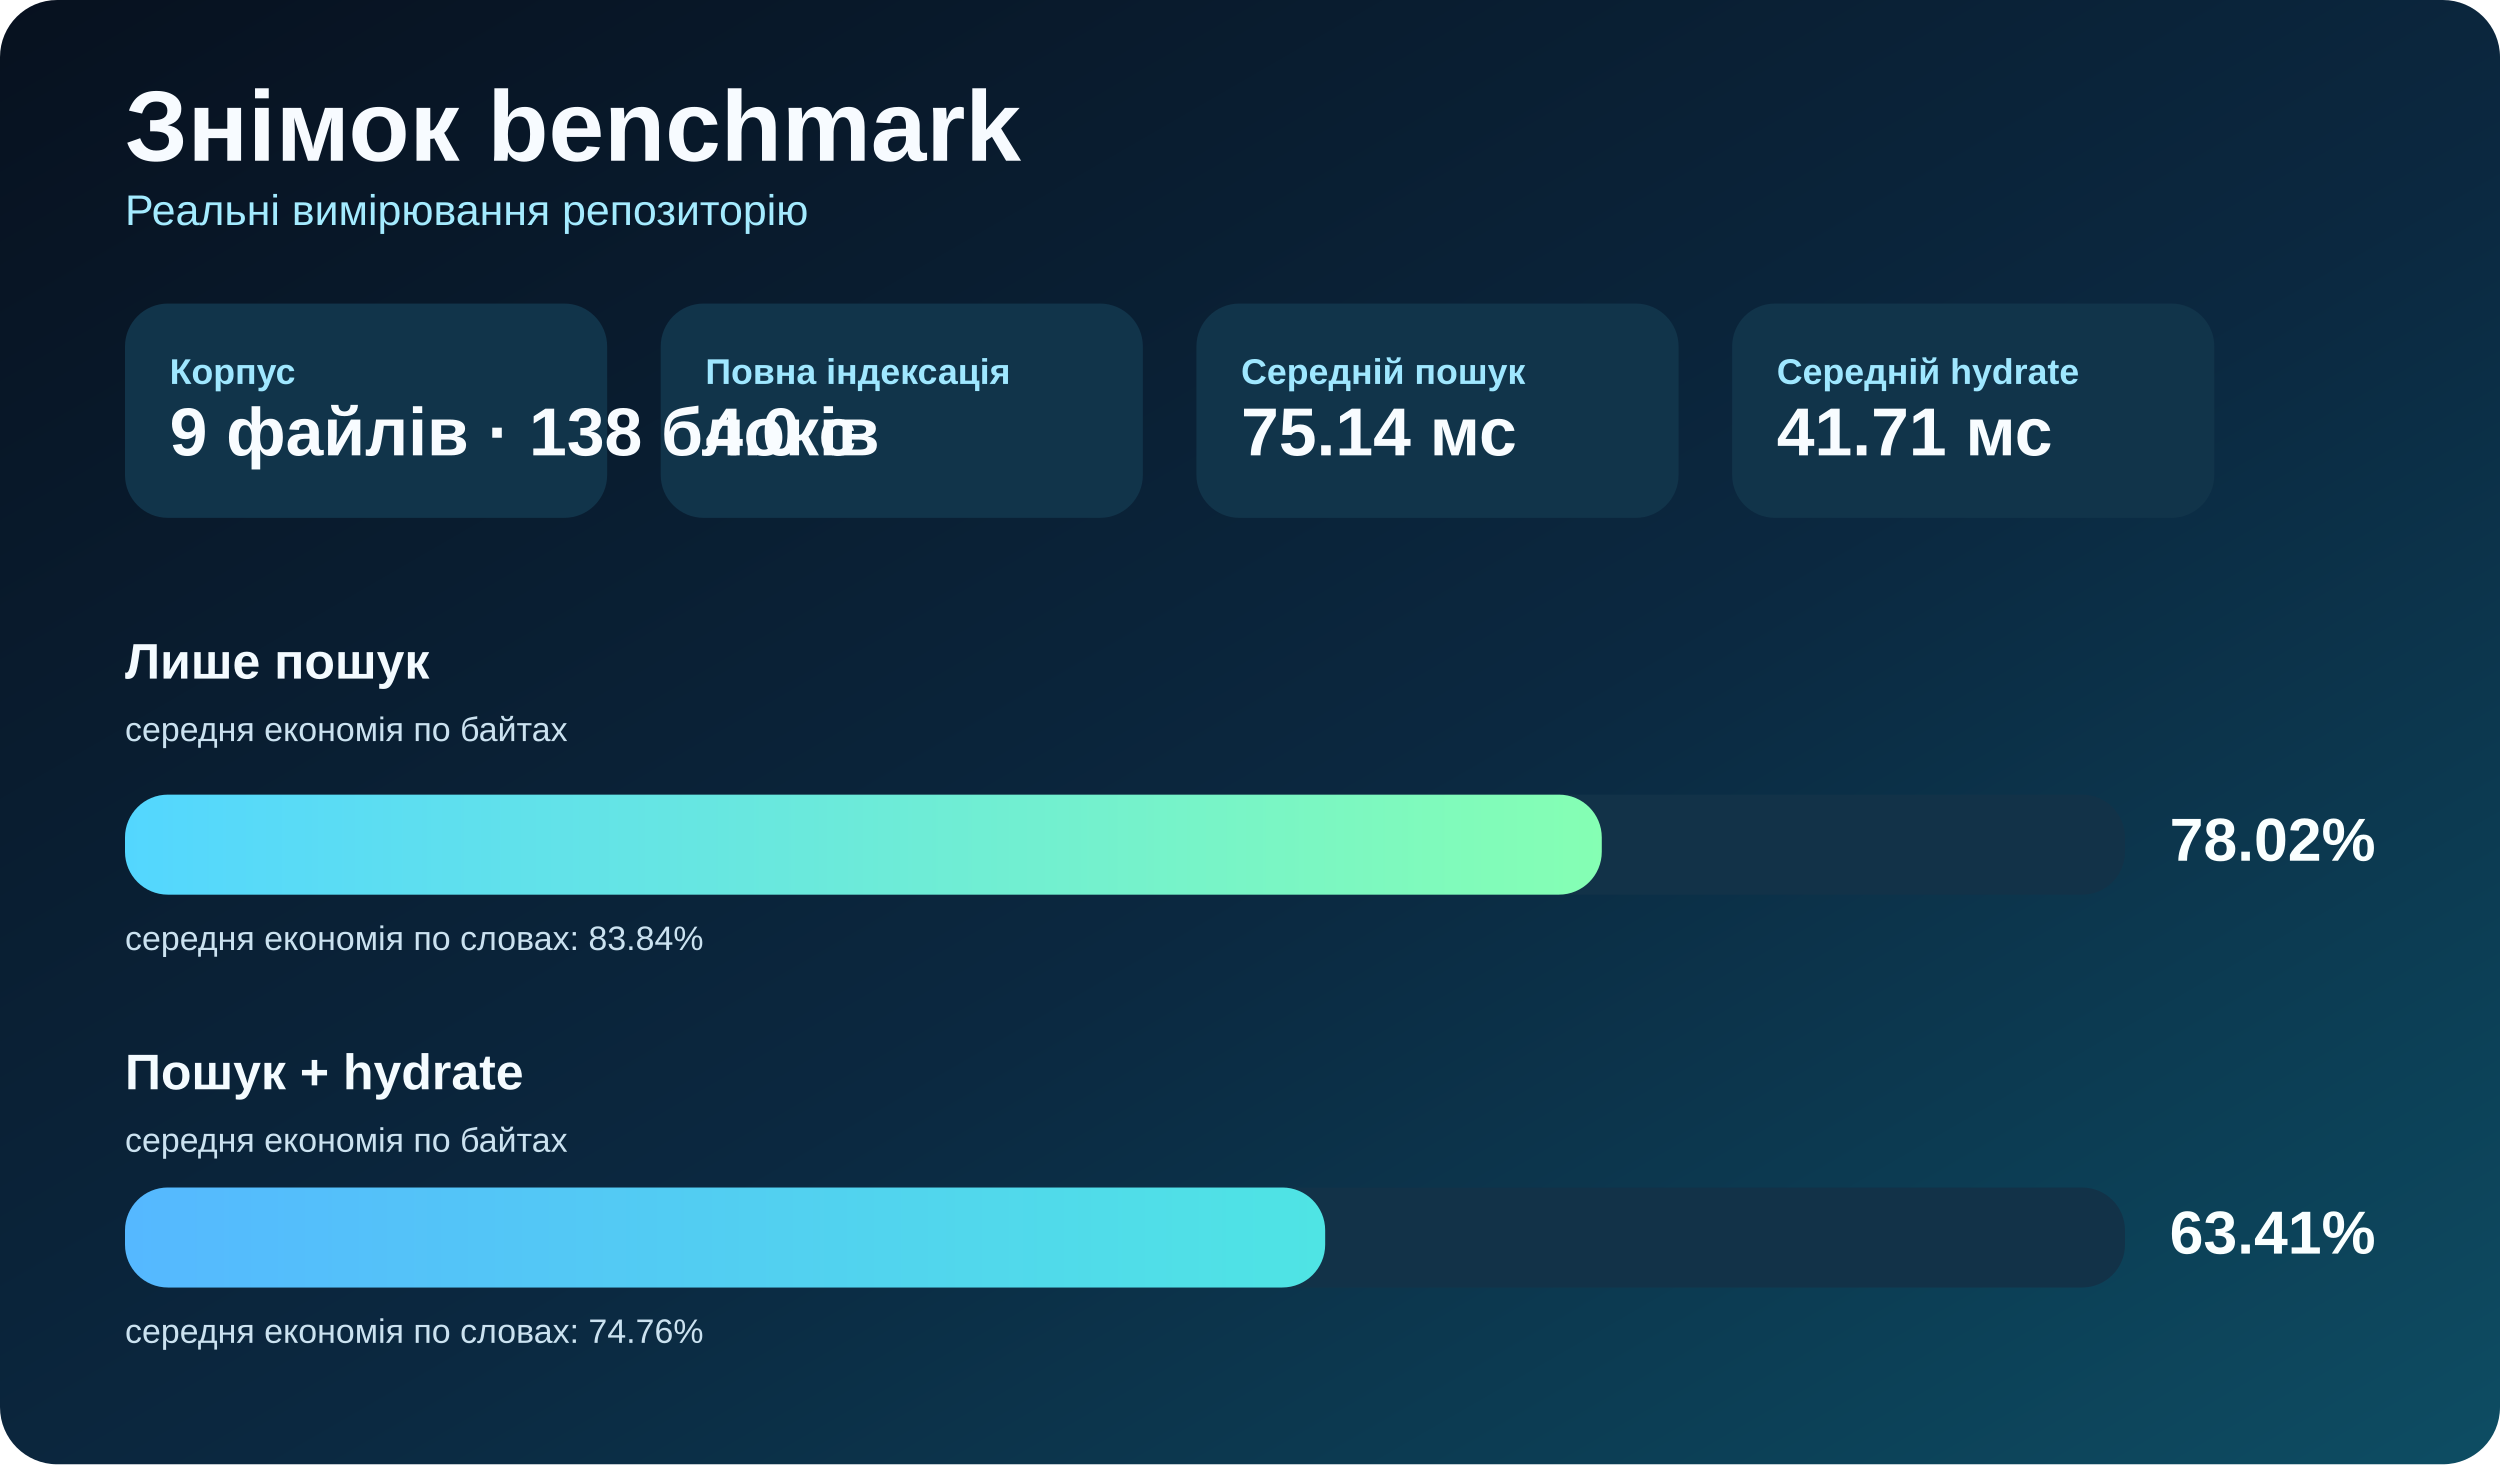
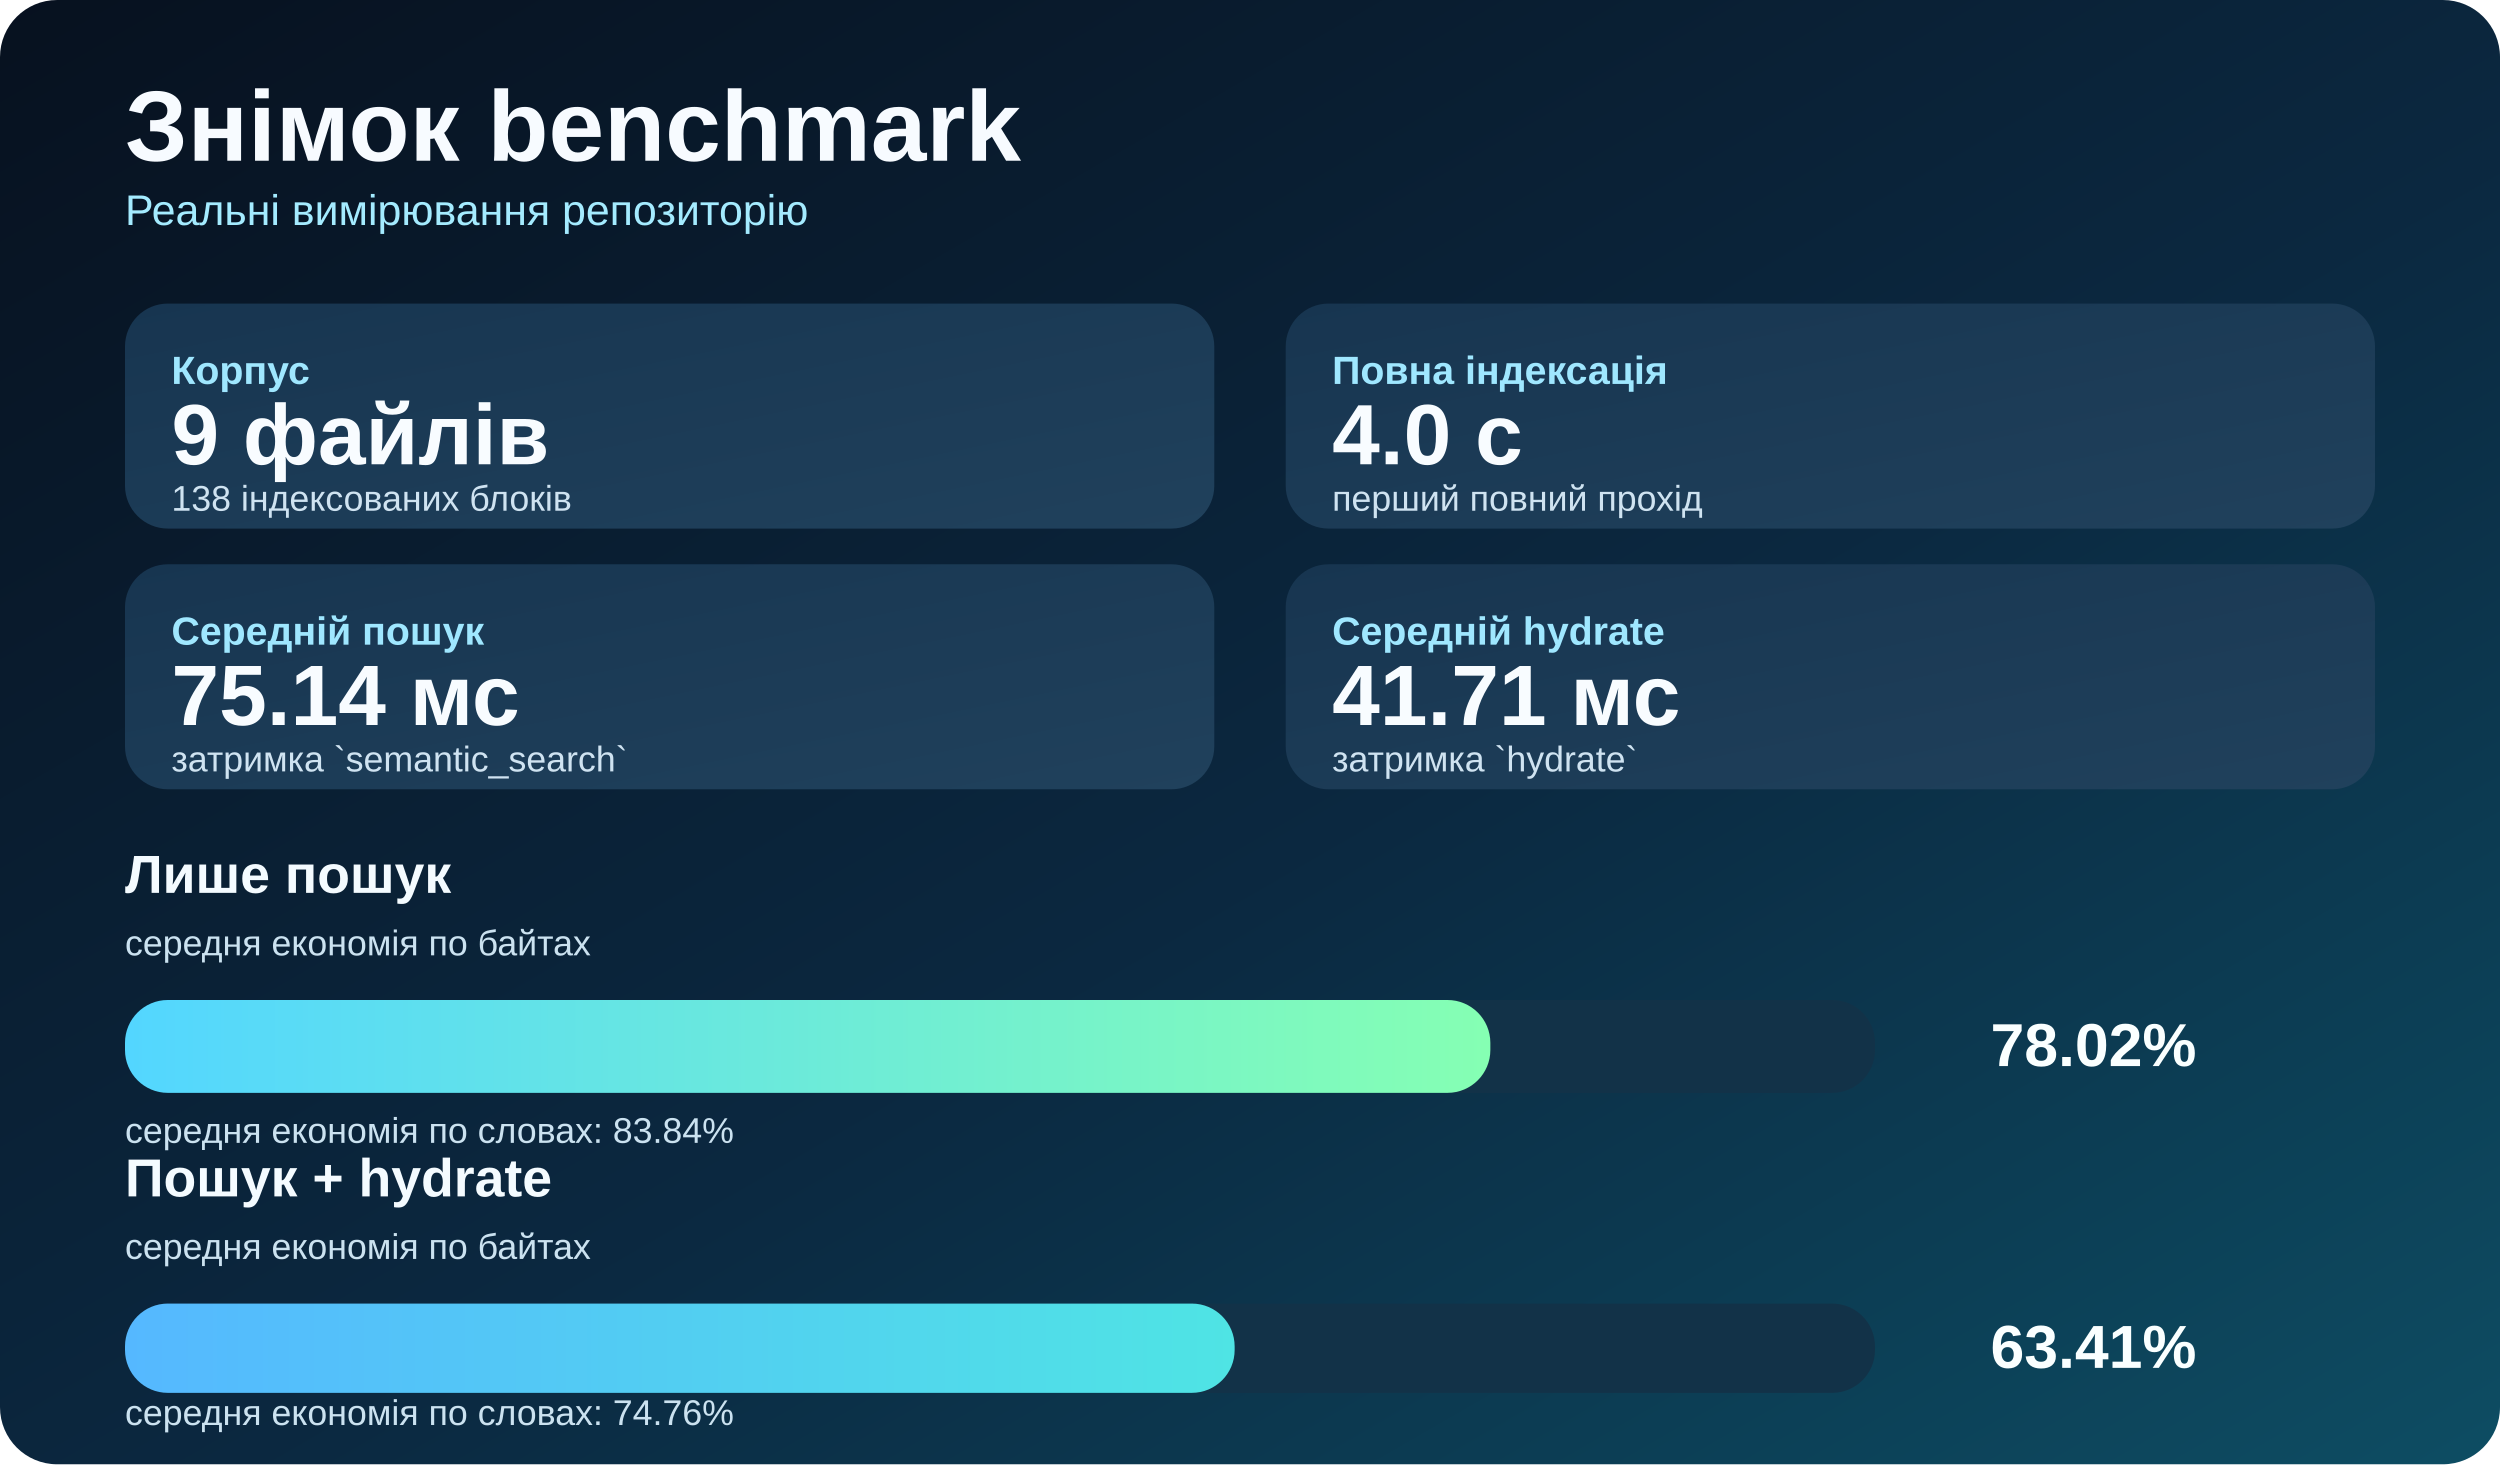
<svg xmlns="http://www.w3.org/2000/svg" width="1400" height="820" viewBox="0 0 1400 820" role="img" aria-labelledby="title desc">
  <defs>
    <linearGradient id="bg" x1="0%" y1="0%" x2="100%" y2="100%">
      <stop offset="0%" stop-color="#07111f" />
      <stop offset="55%" stop-color="#0b2840" />
      <stop offset="100%" stop-color="#0d4d63" />
+     </linearGradient>
+     <linearGradient id="card" x1="0%" y1="0%" x2="100%" y2="100%">
+       <stop offset="0%" stop-color="#173550" />
+       <stop offset="100%" stop-color="#20415c" />
    </linearGradient>
    <linearGradient id="bar1" x1="0%" y1="0%" x2="100%" y2="0%">
      <stop offset="0%" stop-color="#53d6ff" />
      <stop offset="100%" stop-color="#85ffb3" />
    </linearGradient>
    <linearGradient id="bar2" x1="0%" y1="0%" x2="100%" y2="0%">
      <stop offset="0%" stop-color="#55b8ff" />
      <stop offset="100%" stop-color="#4fe4e4" />
    </linearGradient>
    <style>
      .title { font: 700 56px 'Segoe UI', Arial, sans-serif; fill: #f7fbff; }
      .subtitle { font: 500 24px 'Segoe UI', Arial, sans-serif; fill: #a4ebff; }
-       .statLabel { font: 600 20px 'Segoe UI', Arial, sans-serif; fill: #9fe7ff; }
-       .statValue { font: 700 38px 'Segoe UI', Arial, sans-serif; fill: #f8fcff; }
-       .barLabel { font: 700 28px 'Segoe UI', Arial, sans-serif; fill: #f4fbff; }
-       .barMeta { font: 500 19px 'Segoe UI', Arial, sans-serif; fill: #cbe2f0; }
+       .kpiLabel { font: 600 22px 'Segoe UI', Arial, sans-serif; fill: #9fe7ff; }
+       .kpiValue { font: 700 48px 'Segoe UI', Arial, sans-serif; fill: #f8fcff; }
+       .kpiMeta { font: 500 20px 'Segoe UI', Arial, sans-serif; fill: #cfe3f1; }
+       .barLabel { font: 700 30px 'Segoe UI', Arial, sans-serif; fill: #f4fbff; }
+       .barMeta { font: 500 20px 'Segoe UI', Arial, sans-serif; fill: #cbe2f0; }
      .percent { font: 700 34px 'Segoe UI', Arial, sans-serif; fill: #faffff; }
    </style>
  </defs>
  <rect width="1400" height="820" rx="32" ry="32" fill="url(#bg)" />
  <text x="70" y="90" class="title">Знімок benchmark</text>
  <text x="70" y="126" class="subtitle">Реальні вимірювання репозиторію</text>
-   <rect x="70" y="170" rx="24" ry="24" width="270" height="120" fill="#11344a" />
-   <rect x="370" y="170" rx="24" ry="24" width="270" height="120" fill="#11344a" />
-   <rect x="670" y="170" rx="24" ry="24" width="270" height="120" fill="#11344a" />
-   <rect x="970" y="170" rx="24" ry="24" width="270" height="120" fill="#11344a" />
-   <text x="95" y="215" class="statLabel">Корпус</text>
-   <text x="95" y="255" class="statValue">9 файлів · 138 блоків</text>
-   <text x="395" y="215" class="statLabel">Повна індексація</text>
-   <text x="395" y="255" class="statValue">4.0 с</text>
-   <text x="695" y="215" class="statLabel">Середній пошук</text>
-   <text x="695" y="255" class="statValue">75.14 мс</text>
-   <text x="995" y="215" class="statLabel">Середній hydrate</text>
-   <text x="995" y="255" class="statValue">41.71 мс</text>
-   <text x="70" y="380" class="barLabel">Лише пошук</text>
-   <text x="70" y="415" class="barMeta">середня економія по байтах</text>
-   <rect x="70" y="445" rx="24" ry="24" width="1120" height="56" fill="#123248" />
-   <rect x="70" y="445" rx="24" ry="24" width="827.0" height="56" fill="url(#bar1)" />
-   <text x="1215" y="482" class="percent">78.02%</text>
-   <text x="70" y="532" class="barMeta">середня економія по словах: 83.84%</text>
-   <text x="70" y="610" class="barLabel">Пошук + hydrate</text>
-   <text x="70" y="645" class="barMeta">середня економія по байтах</text>
-   <rect x="70" y="665" rx="24" ry="24" width="1120" height="56" fill="#123248" />
-   <rect x="70" y="665" rx="24" ry="24" width="672.1" height="56" fill="url(#bar2)" />
-   <text x="1215" y="702" class="percent">63.41%</text>
-   <text x="70" y="752" class="barMeta">середня економія по словах: 74.76%</text>
+   <rect x="70" y="170" rx="24" ry="24" width="610" height="126" fill="url(#card)" />
+   <rect x="720" y="170" rx="24" ry="24" width="610" height="126" fill="url(#card)" />
+   <rect x="70" y="316" rx="24" ry="24" width="610" height="126" fill="url(#card)" />
+   <rect x="720" y="316" rx="24" ry="24" width="610" height="126" fill="url(#card)" />
+   <text x="96" y="215" class="kpiLabel">Корпус</text>
+   <text x="96" y="260" class="kpiValue">9 файлів</text>
+   <text x="96" y="286" class="kpiMeta">138 індексованих блоків</text>
+   <text x="746" y="215" class="kpiLabel">Повна індексація</text>
+   <text x="746" y="260" class="kpiValue">4.0 с</text>
+   <text x="746" y="286" class="kpiMeta">перший повний прохід</text>
+   <text x="96" y="361" class="kpiLabel">Середній пошук</text>
+   <text x="96" y="406" class="kpiValue">75.14 мс</text>
+   <text x="96" y="432" class="kpiMeta">затримка `semantic_search`</text>
+   <text x="746" y="361" class="kpiLabel">Середній hydrate</text>
+   <text x="746" y="406" class="kpiValue">41.71 мс</text>
+   <text x="746" y="432" class="kpiMeta">затримка `hydrate`</text>
+   <text x="70" y="500" class="barLabel">Лише пошук</text>
+   <text x="70" y="535" class="barMeta">середня економія по байтах</text>
+   <rect x="70" y="560" rx="24" ry="24" width="980" height="52" fill="#123248" />
+   <rect x="70" y="560" rx="24" ry="24" width="764.6" height="52" fill="url(#bar1)" />
+   <text x="1230" y="597" class="percent" text-anchor="end">78.02%</text>
+   <text x="70" y="640" class="barMeta">середня економія по словах: 83.84%</text>
+   <text x="70" y="670" class="barLabel">Пошук + hydrate</text>
+   <text x="70" y="705" class="barMeta">середня економія по байтах</text>
+   <rect x="70" y="730" rx="24" ry="24" width="980" height="50" fill="#123248" />
+   <rect x="70" y="730" rx="24" ry="24" width="621.4" height="50" fill="url(#bar2)" />
+   <text x="1230" y="766" class="percent" text-anchor="end">63.41%</text>
+   <text x="70" y="798" class="barMeta">середня економія по словах: 74.76%</text>
</svg>
